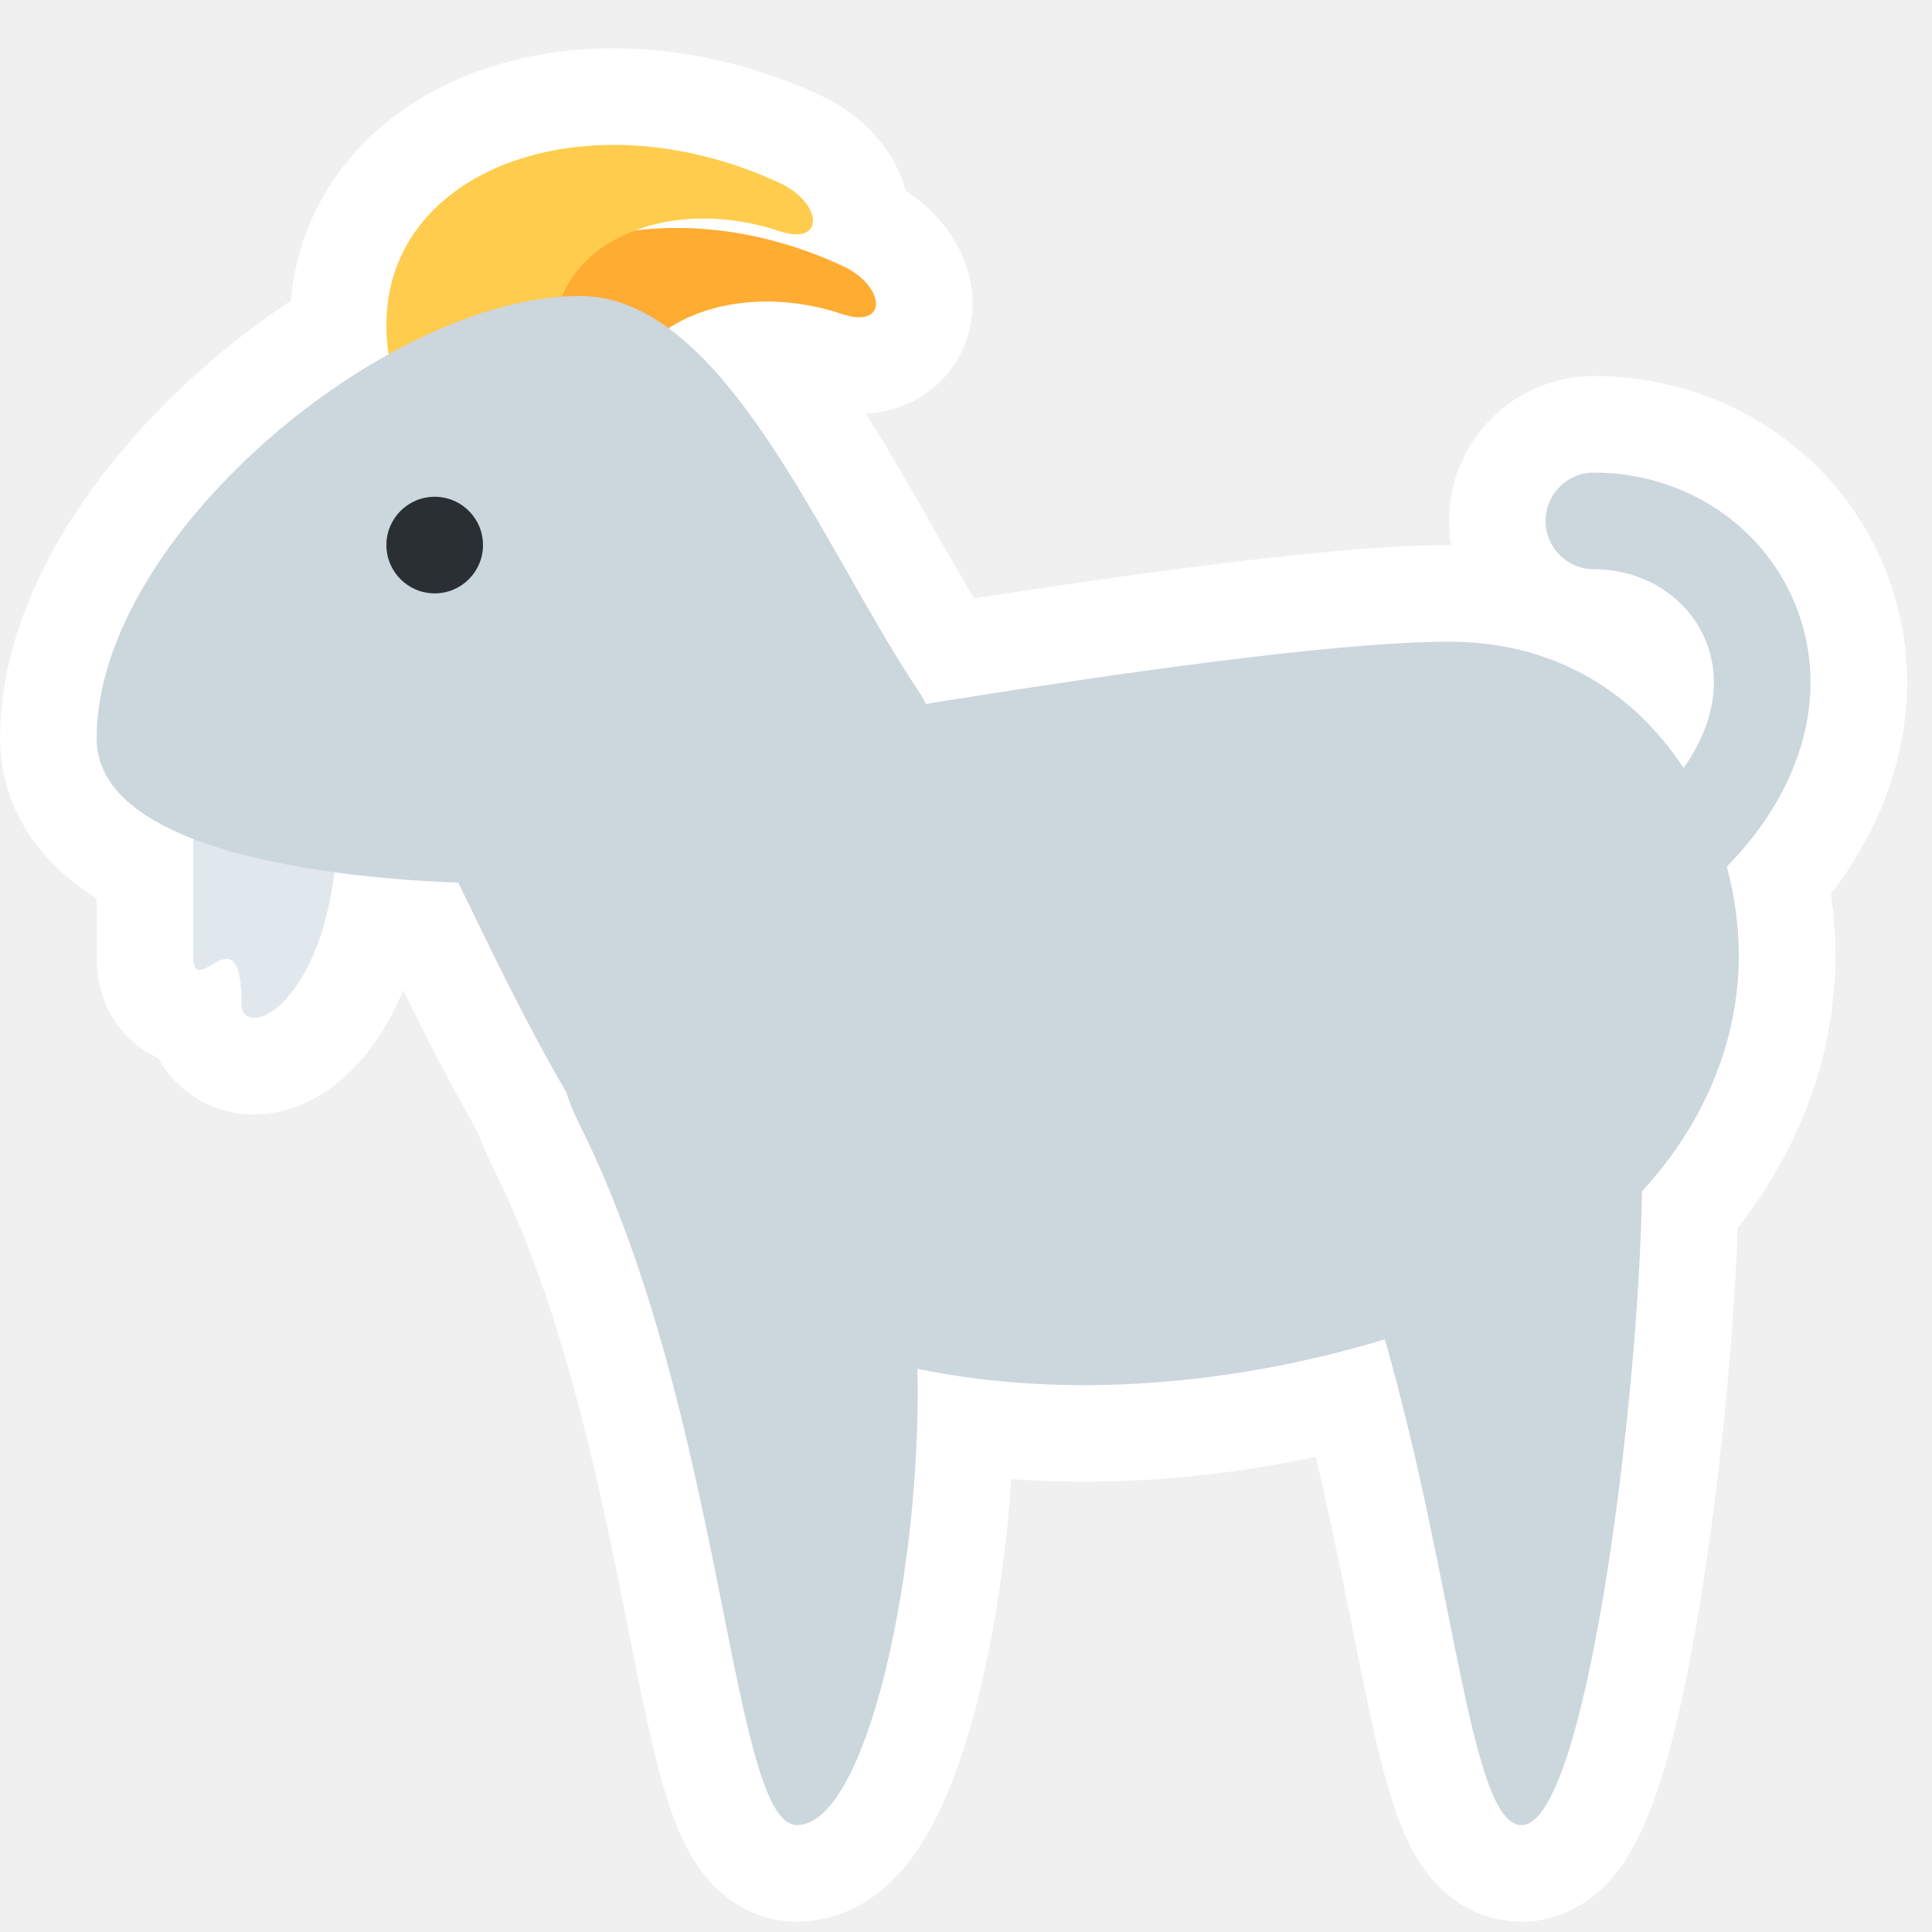
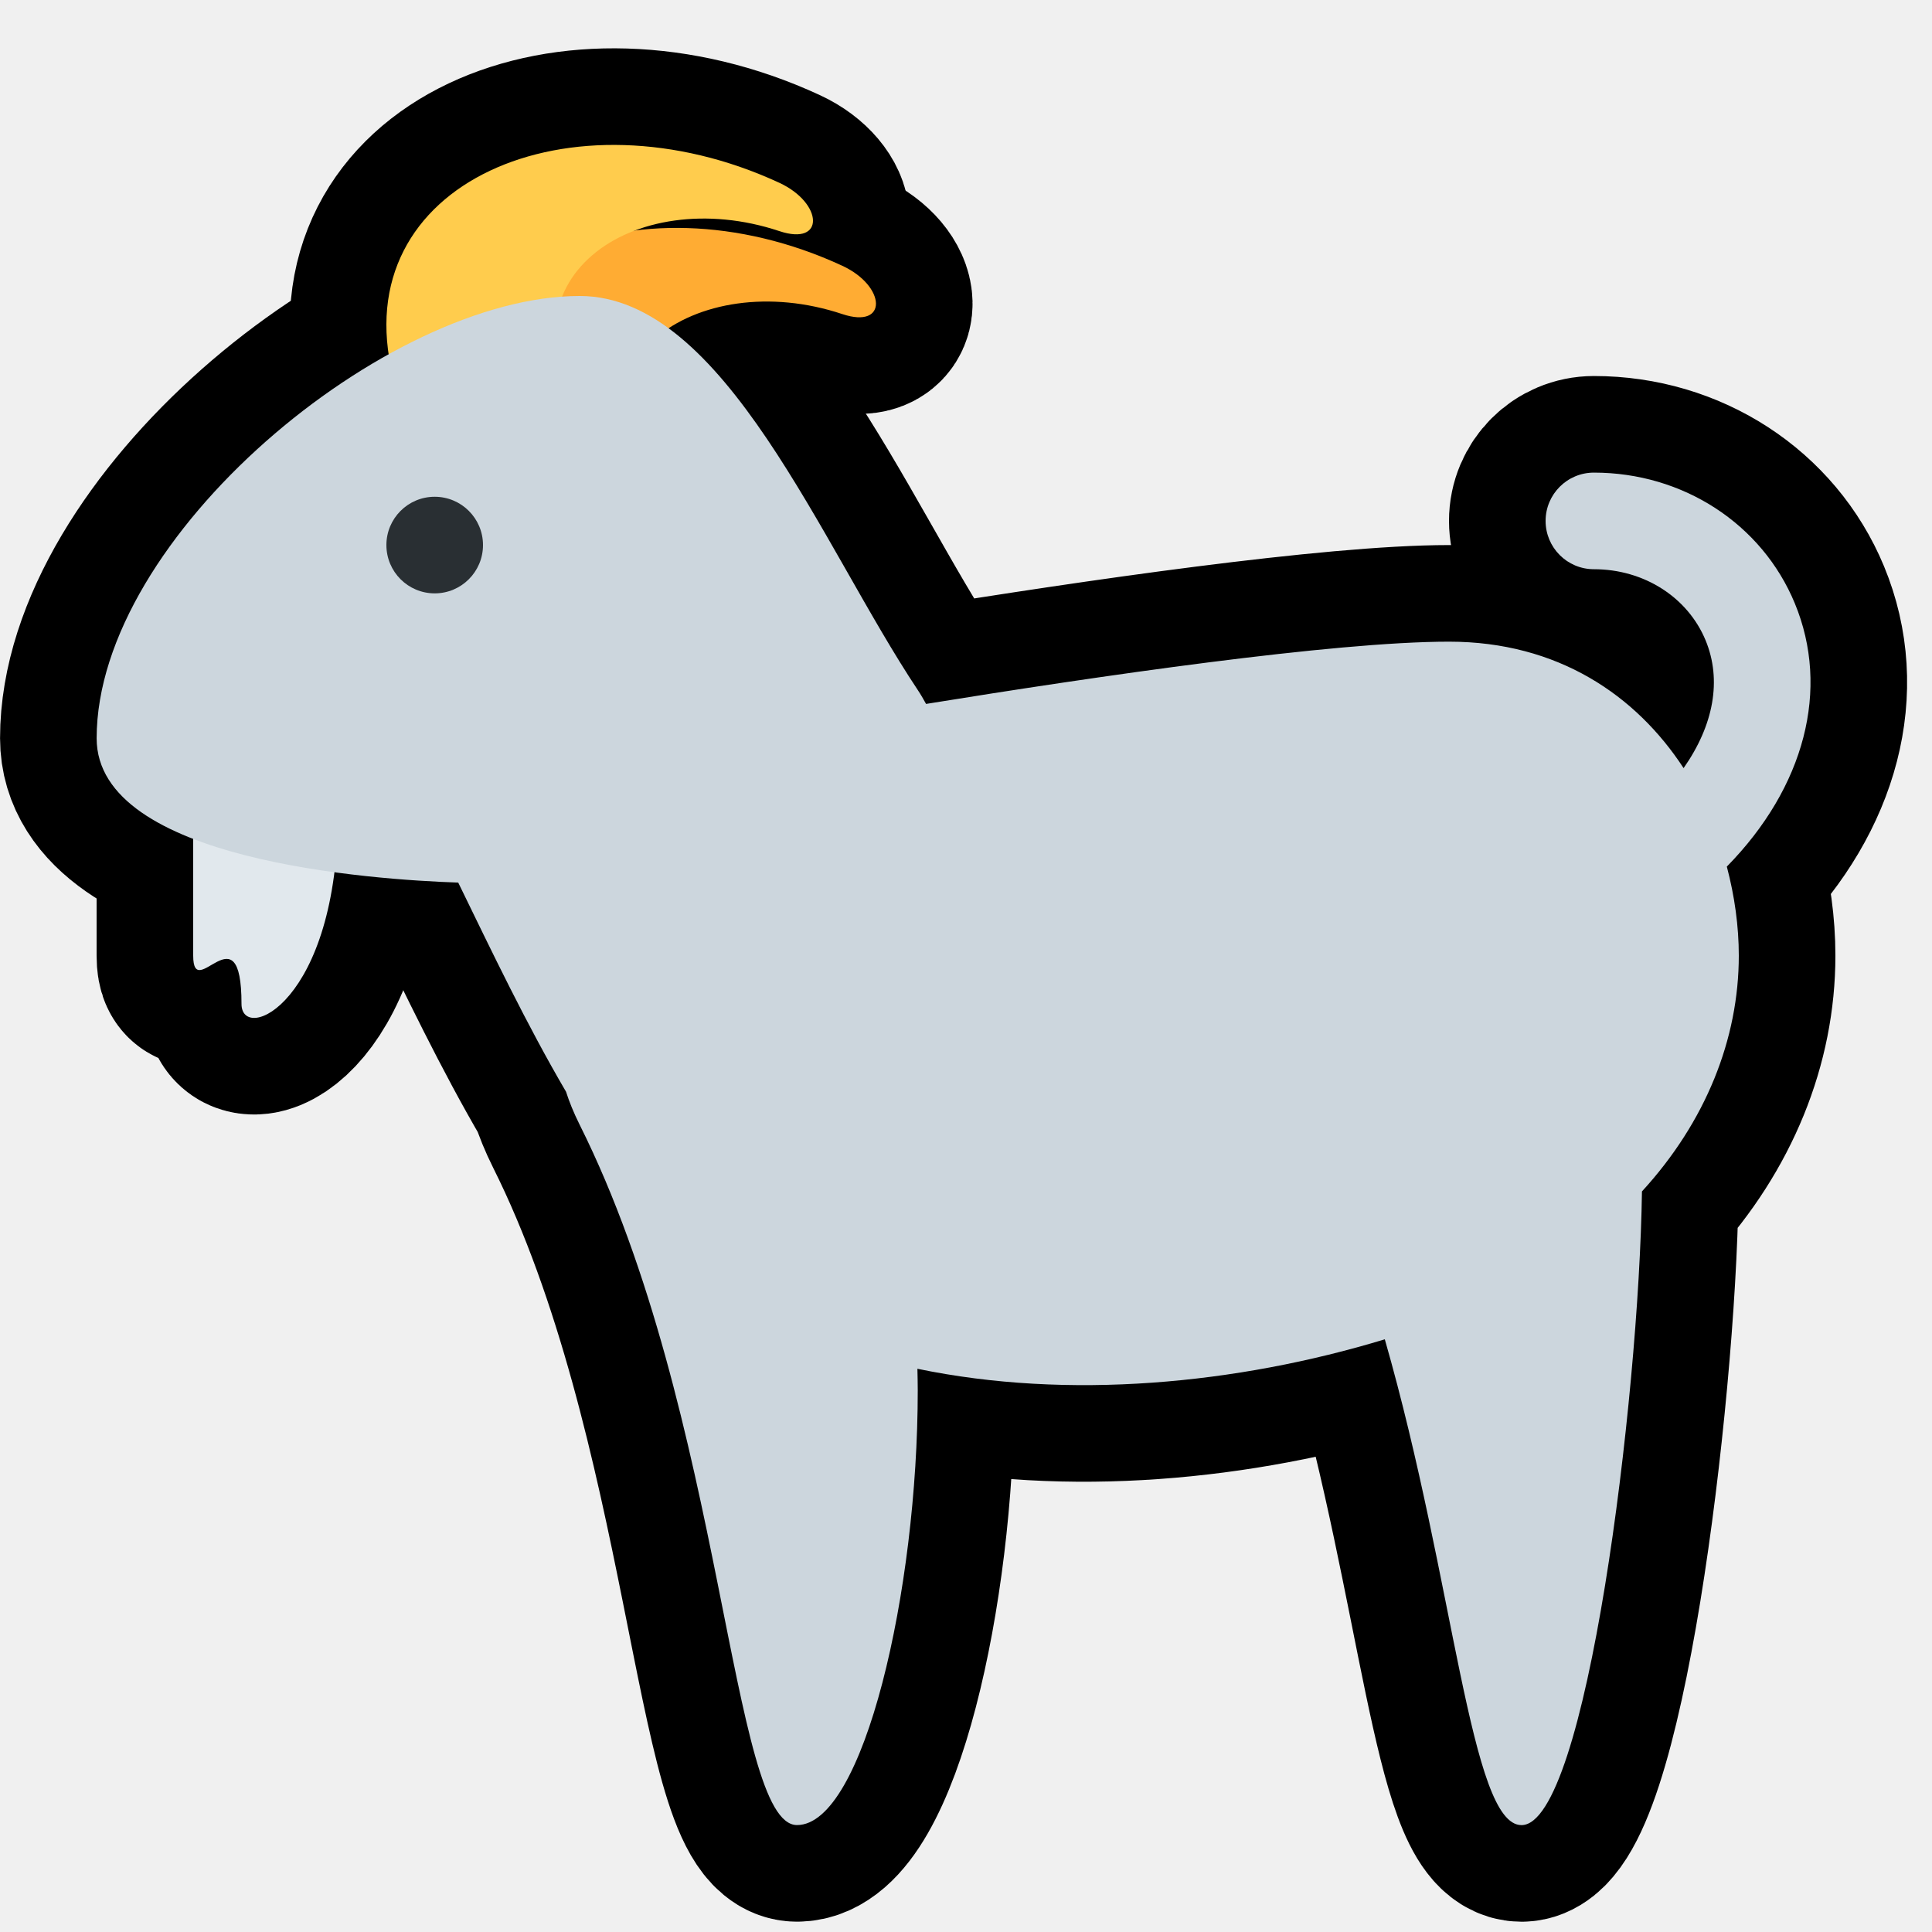
<svg xmlns="http://www.w3.org/2000/svg" viewBox="-2 -2 40 40">
  <g>
-     <path d="M7.44 7.503c-1-4 3.687-6 8-4 .907.421.948 1.316 0 1-3-1-6 1-4 4 1.109 1.664-3.233 2.068-4-1z" stroke="white" stroke-linejoin="round" stroke-width="4px" />
-     <path d="M6.136 5.785c-1-4 3.687-6 8-4 .907.421.949 1.316 0 1-3-1-6 1-4 4 1.11 1.664-3.233 2.067-4-1z" stroke="white" stroke-linejoin="round" stroke-width="4px" />
-     <path d="M5 14.785c0 4-2 4.827-2 4 0-2-1 0-1-1v-3c0-1.657.671-3 1.5-3s1.5 1.343 1.5 3z" stroke="white" stroke-linejoin="round" stroke-width="4px" />
-     <path d="M35.159 10.49c-.68-1.643-2.313-2.705-4.159-2.705-.553 0-1 .448-1 1s.447 1 1 1c1.034 0 1.941.577 2.312 1.471.341.824.168 1.758-.455 2.647-.984-1.506-2.602-2.618-4.856-2.618-2.391 0-7.279.714-10.828 1.289-.052-.094-.105-.188-.172-.289-2-3-4-8.157-7-8.157-4 0-10 4.986-10 9.157 0 2.544 5.738 2.929 7.486 2.988.697 1.43 1.414 2.934 2.232 4.33.066.205.155.429.282.683 3 6 3.119 14.5 4.5 14.5s2.5-4.857 2.5-9c0-.151-.004-.299-.007-.447 3.126.649 6.607.322 9.677-.61 1.448 5.045 1.77 10.058 2.83 10.058 1.342 0 2.433-8.818 2.494-13.12C33.316 21.226 34 19.51 34 17.785c0-.605-.086-1.23-.248-1.843 1.614-1.644 2.143-3.676 1.407-5.452z" stroke="white" stroke-linejoin="round" stroke-width="4px" />
-     <circle cx="7" cy="9.285" r="1" stroke="white" stroke-linejoin="round" stroke-width="4px" />
+     <path d="M7.44 7.503c-1-4 3.687-6 8-4 .907.421.948 1.316 0 1-3-1-6 1-4 4 1.109 1.664-3.233 2.068-4-1z" stroke="black" stroke-linejoin="round" stroke-width="4px" />
+     <path d="M6.136 5.785c-1-4 3.687-6 8-4 .907.421.949 1.316 0 1-3-1-6 1-4 4 1.11 1.664-3.233 2.067-4-1z" stroke="black" stroke-linejoin="round" stroke-width="4px" />
+     <path d="M5 14.785c0 4-2 4.827-2 4 0-2-1 0-1-1v-3c0-1.657.671-3 1.5-3s1.5 1.343 1.5 3z" stroke="black" stroke-linejoin="round" stroke-width="4px" />
+     <path d="M35.159 10.49c-.68-1.643-2.313-2.705-4.159-2.705-.553 0-1 .448-1 1s.447 1 1 1c1.034 0 1.941.577 2.312 1.471.341.824.168 1.758-.455 2.647-.984-1.506-2.602-2.618-4.856-2.618-2.391 0-7.279.714-10.828 1.289-.052-.094-.105-.188-.172-.289-2-3-4-8.157-7-8.157-4 0-10 4.986-10 9.157 0 2.544 5.738 2.929 7.486 2.988.697 1.43 1.414 2.934 2.232 4.33.066.205.155.429.282.683 3 6 3.119 14.5 4.5 14.5s2.5-4.857 2.5-9c0-.151-.004-.299-.007-.447 3.126.649 6.607.322 9.677-.61 1.448 5.045 1.77 10.058 2.83 10.058 1.342 0 2.433-8.818 2.494-13.12C33.316 21.226 34 19.51 34 17.785c0-.605-.086-1.23-.248-1.843 1.614-1.644 2.143-3.676 1.407-5.452z" stroke="black" stroke-linejoin="round" stroke-width="4px" />
+     <circle cx="7" cy="9.285" r="1" stroke="black" stroke-linejoin="round" stroke-width="4px" />
  </g>
  <path fill="#FFAC33" d="M7.44 7.503c-1-4 3.687-6 8-4 .907.421.948 1.316 0 1-3-1-6 1-4 4 1.109 1.664-3.233 2.068-4-1z" />
  <path fill="#FFCC4D" d="M6.136 5.785c-1-4 3.687-6 8-4 .907.421.949 1.316 0 1-3-1-6 1-4 4 1.11 1.664-3.233 2.067-4-1z" />
  <path fill="#E1E8ED" d="M5 14.785c0 4-2 4.827-2 4 0-2-1 0-1-1v-3c0-1.657.671-3 1.5-3s1.5 1.343 1.5 3z" />
  <path fill="#CCD6DD" d="M35.159 10.49c-.68-1.643-2.313-2.705-4.159-2.705-.553 0-1 .448-1 1s.447 1 1 1c1.034 0 1.941.577 2.312 1.471.341.824.168 1.758-.455 2.647-.984-1.506-2.602-2.618-4.856-2.618-2.391 0-7.279.714-10.828 1.289-.052-.094-.105-.188-.172-.289-2-3-4-8.157-7-8.157-4 0-10 4.986-10 9.157 0 2.544 5.738 2.929 7.486 2.988.697 1.43 1.414 2.934 2.232 4.33.066.205.155.429.282.683 3 6 3.119 14.5 4.5 14.5s2.5-4.857 2.5-9c0-.151-.004-.299-.007-.447 3.126.649 6.607.322 9.677-.61 1.448 5.045 1.77 10.058 2.83 10.058 1.342 0 2.433-8.818 2.494-13.12C33.316 21.226 34 19.51 34 17.785c0-.605-.086-1.23-.248-1.843 1.614-1.644 2.143-3.676 1.407-5.452z" />
  <circle fill="#292F33" cx="7" cy="9.285" r="1" />
</svg>
